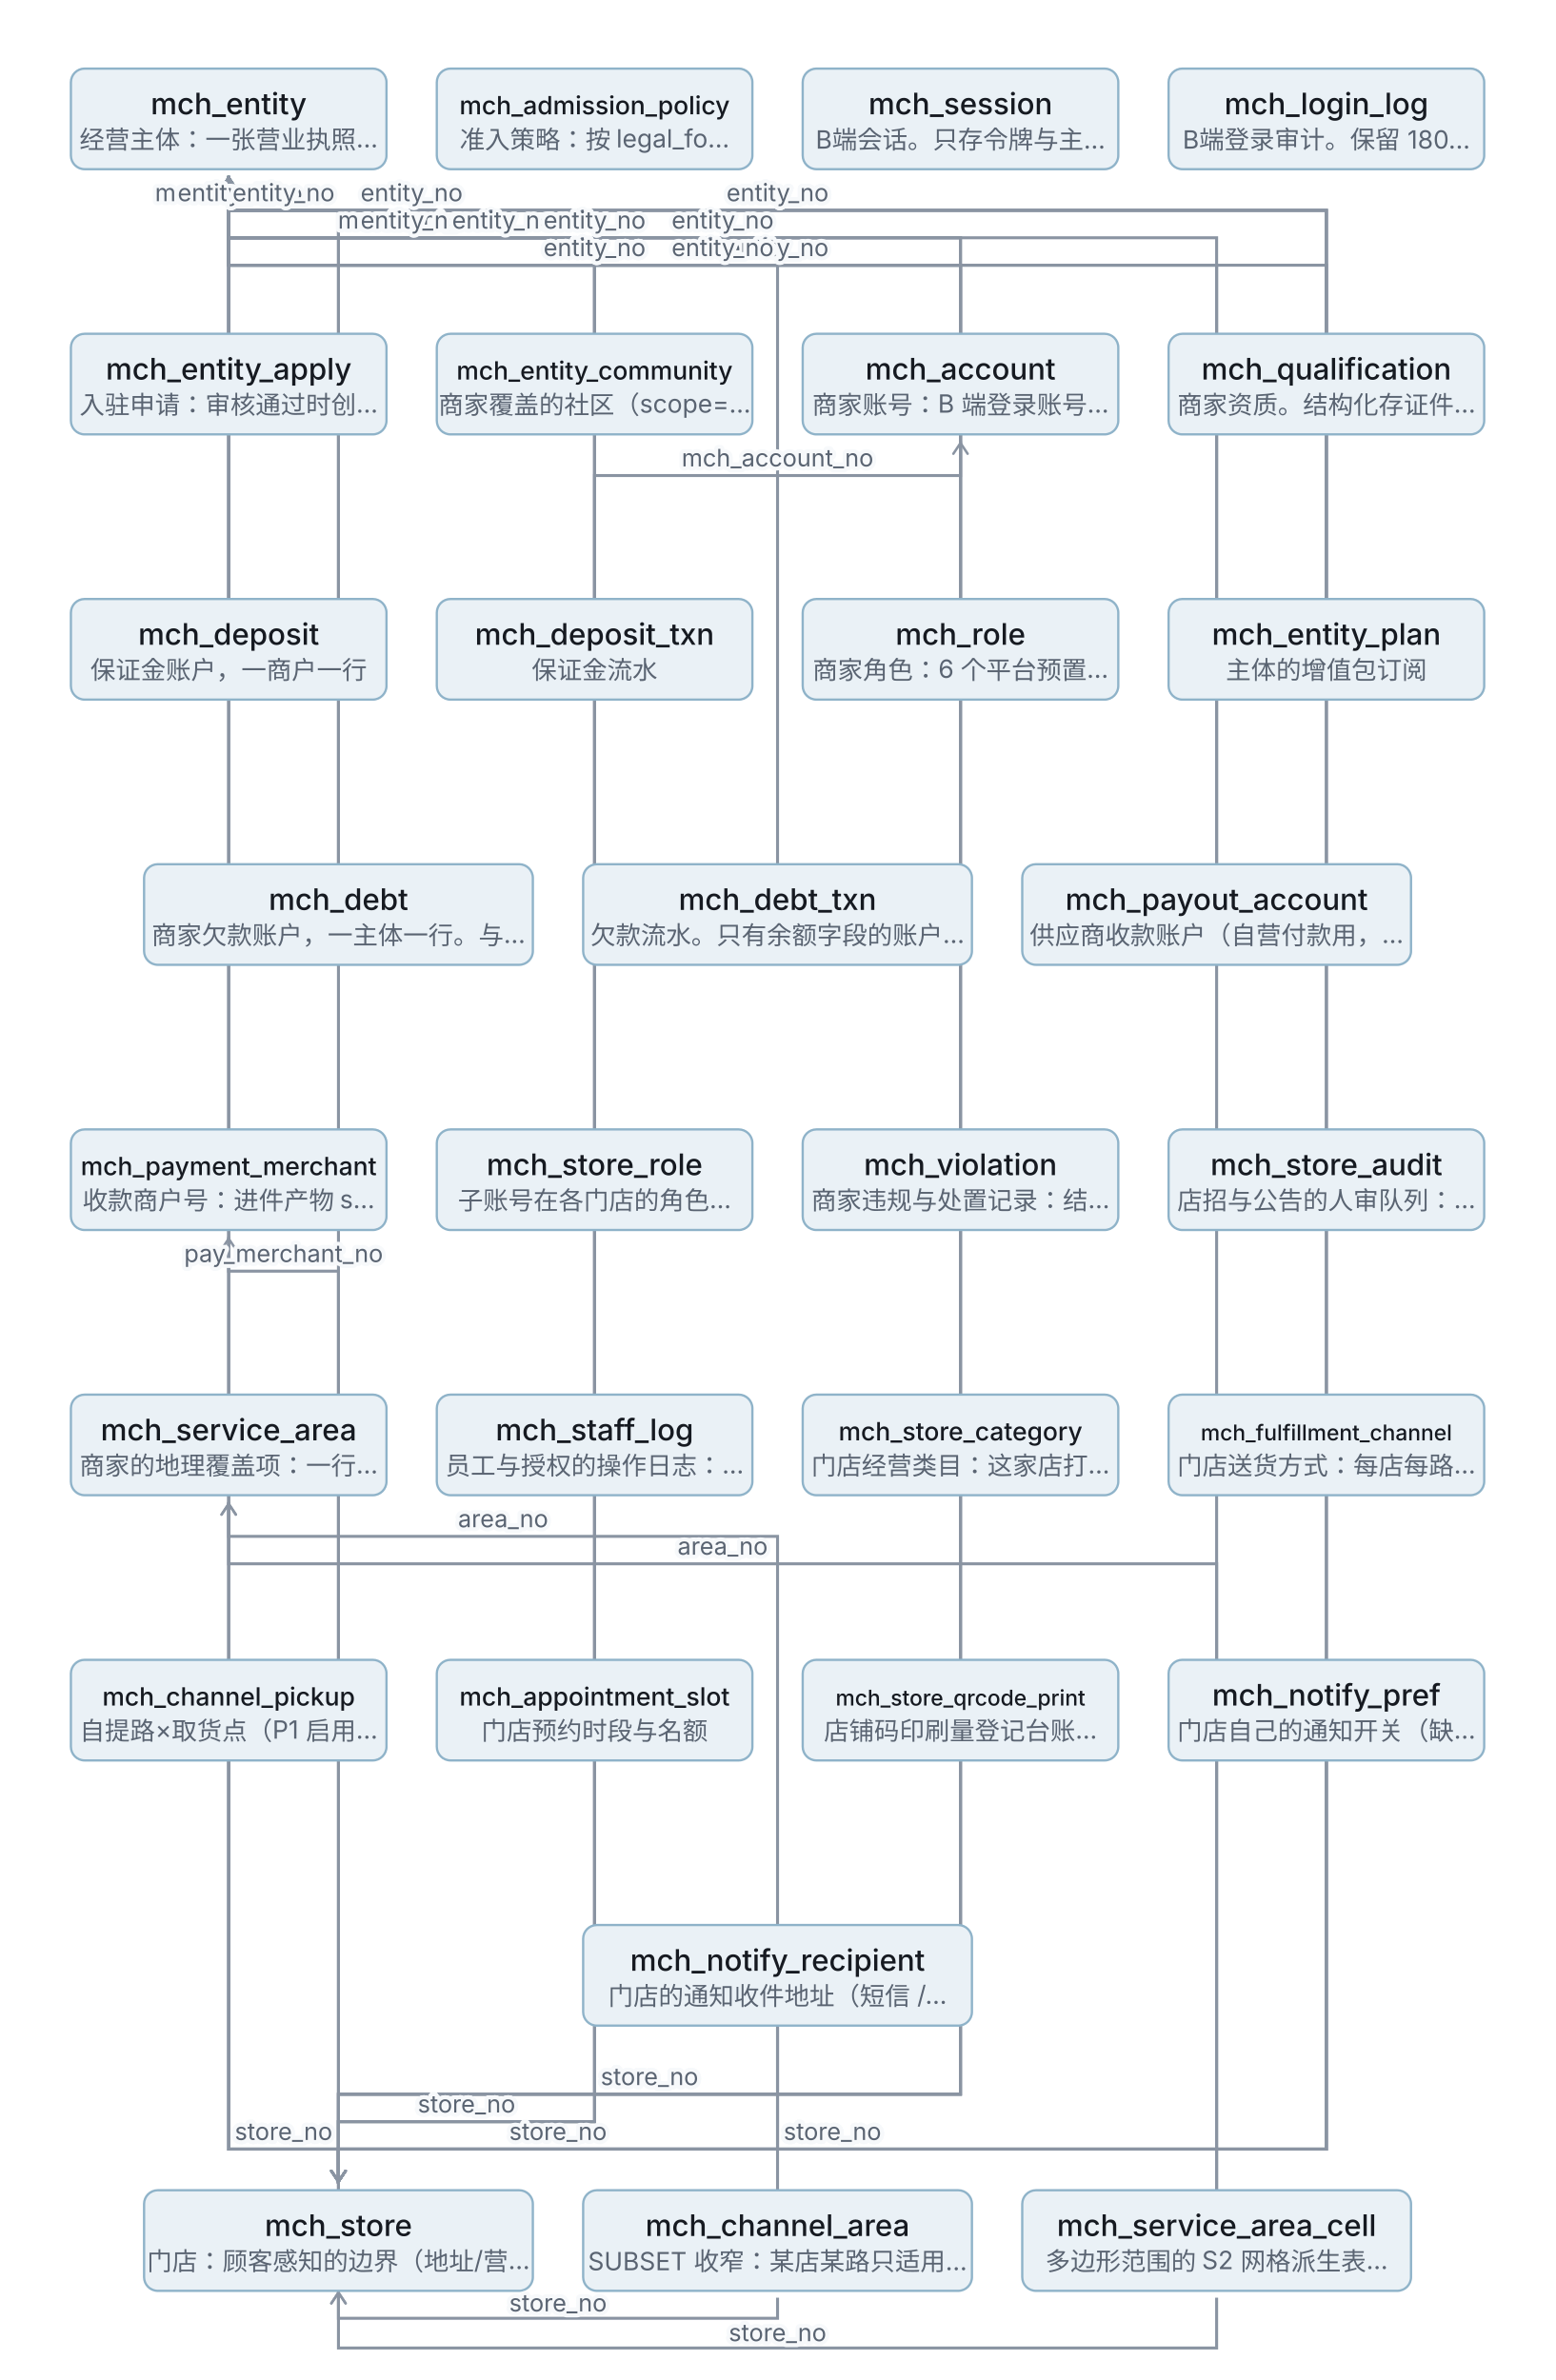
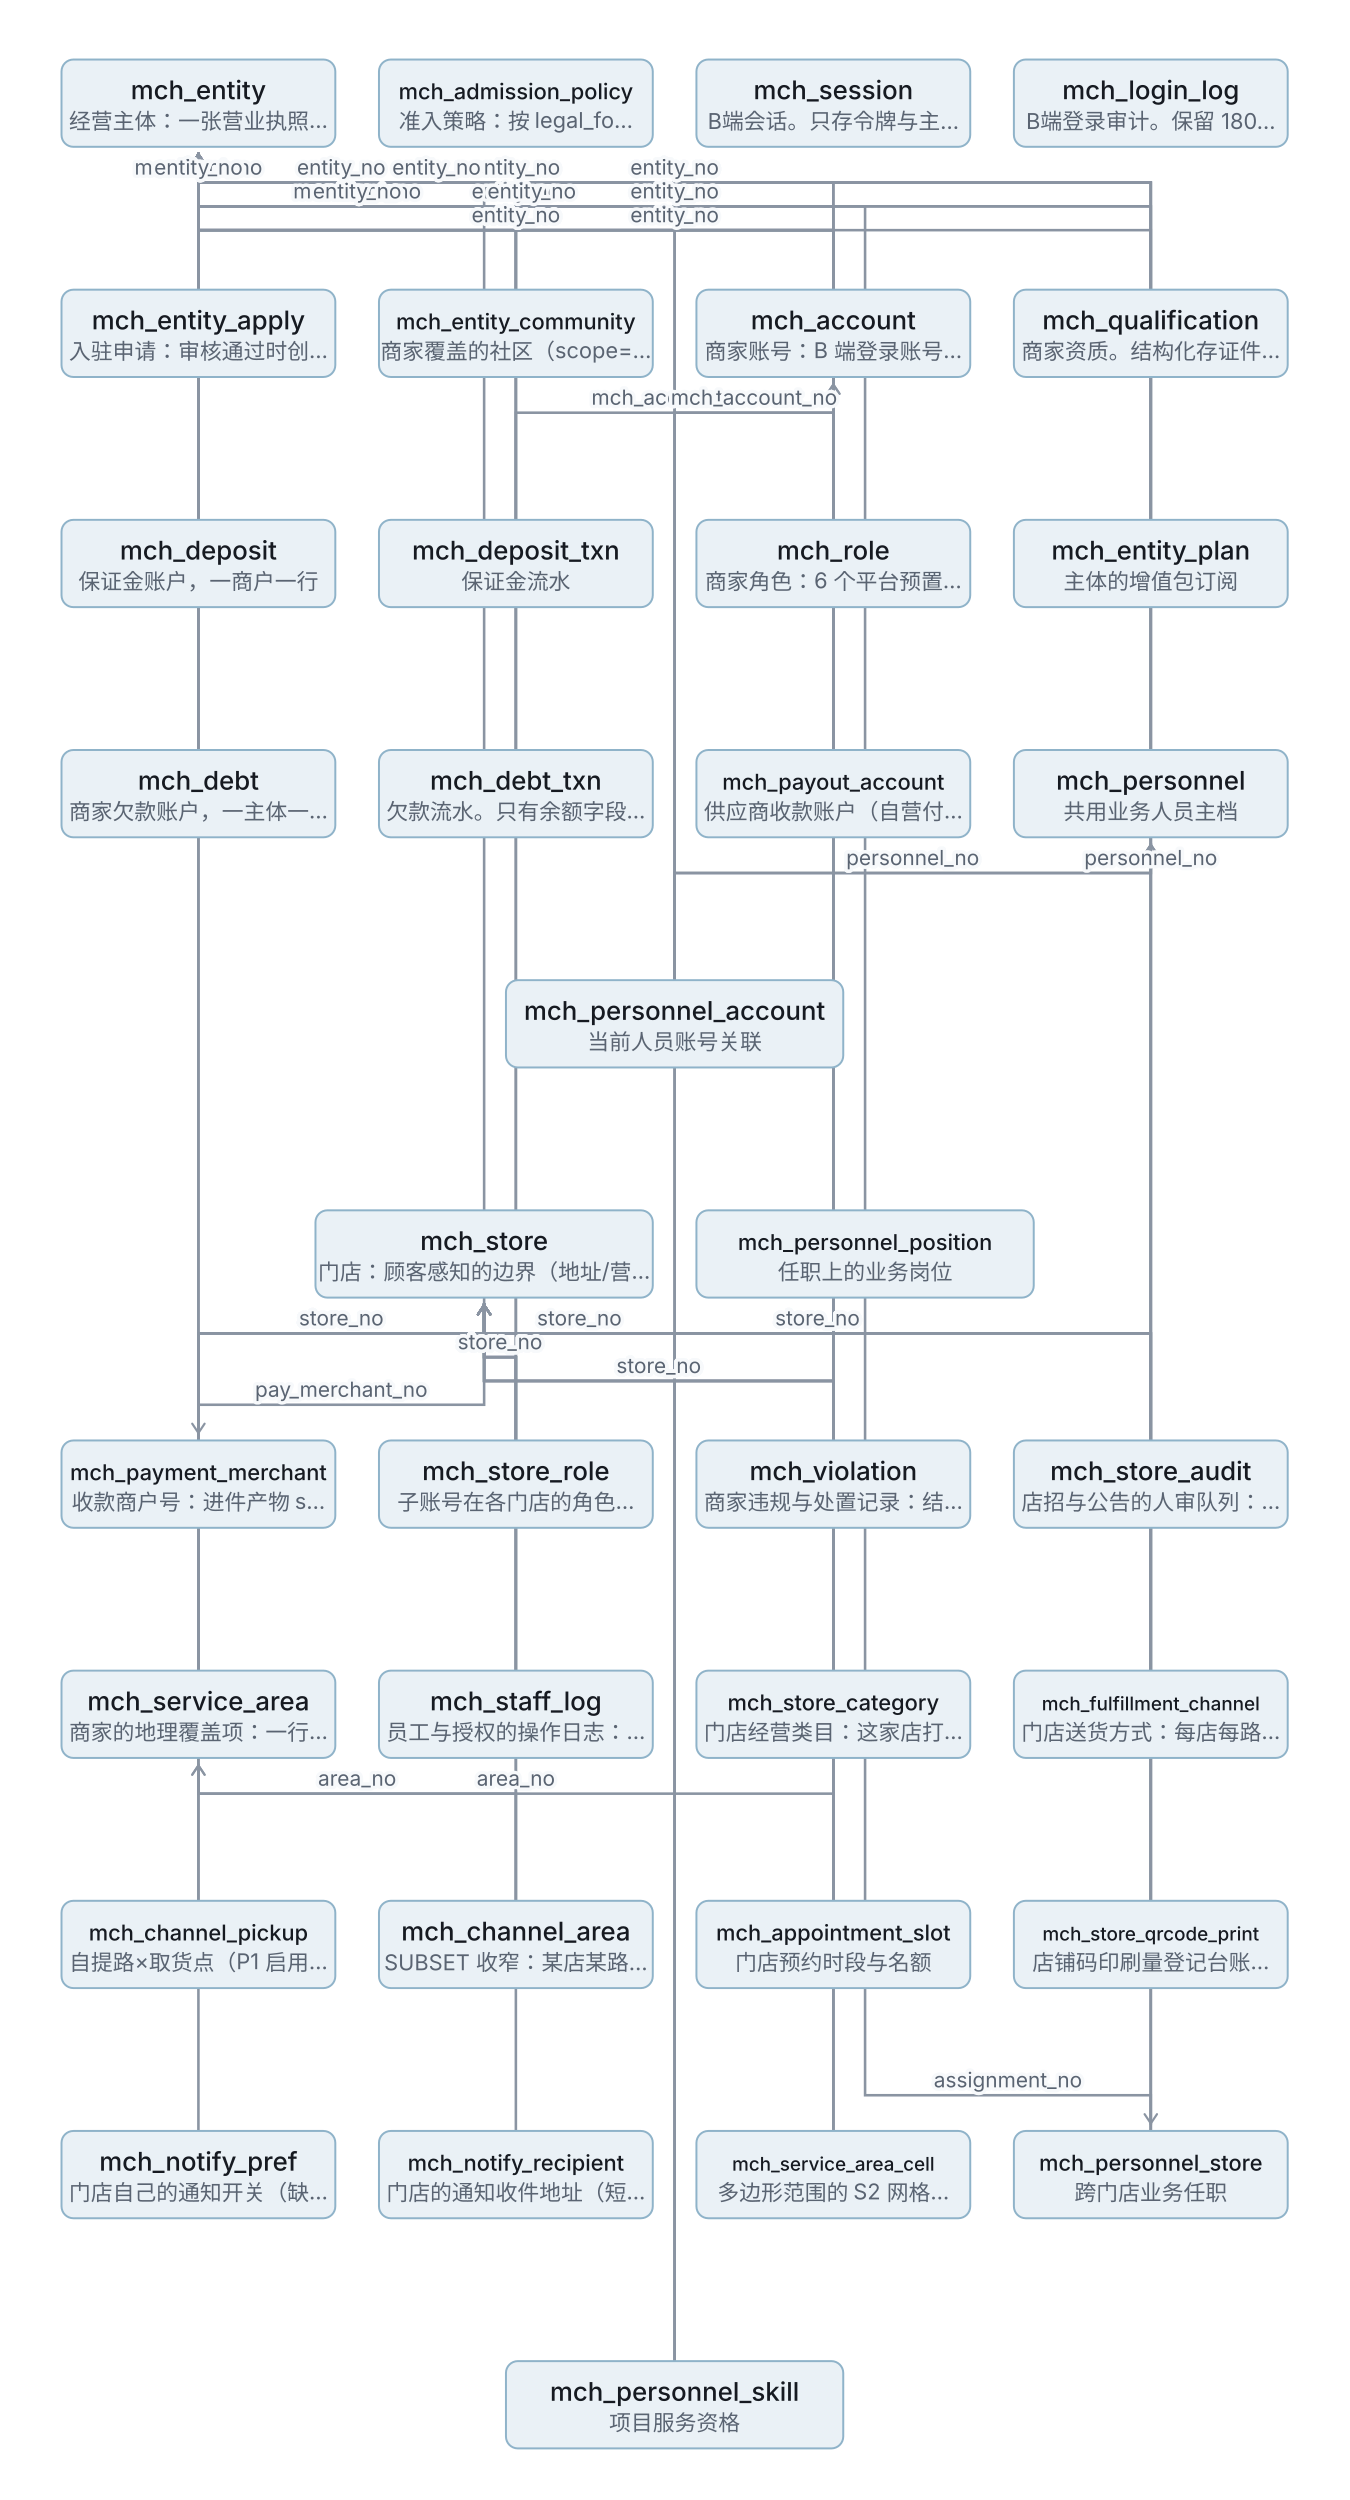
- <svg xmlns="http://www.w3.org/2000/svg" width="680" height="1041" viewBox="0 0 680 1041" role="img" font-family="system-ui,-apple-system,'PingFang SC',sans-serif">
+ <svg xmlns="http://www.w3.org/2000/svg" width="680" height="1260" viewBox="0 0 680 1260" role="img" font-family="system-ui,-apple-system,'PingFang SC',sans-serif">
  <defs>
    <marker id="a" viewBox="0 0 10 10" refX="9" refY="5" markerWidth="6" markerHeight="6" orient="auto-start-reverse">
      <path d="M2 1L8 5L2 9" fill="none" stroke="#8A94A2" stroke-width="1.4" stroke-linecap="round" />
    </marker>
    <style>.n{font-weight:500;fill:#161A21}.s{font-size:11px;fill:#5A6472}
.l{font-size:10.5px;fill:#5A6472;paint-order:stroke;stroke:#F7F9FB;stroke-width:3.5;stroke-linejoin:round}.b{font-size:11px;fill:#5A6472;letter-spacing:.1em}
.ar{stroke:#8A94A2;stroke-width:1.3;fill:none}</style>
  </defs>
  <path class="ar" d="M100 146 L100 92 L100 92 L100 77" marker-end="url(#a)" />
  <path class="ar" d="M260 146 L260 104 L100 104 L100 77" marker-end="url(#a)" />
-   <path class="ar" d="M100 494 L100 92 L100 92 L100 77" marker-end="url(#a)" />
-   <path class="ar" d="M100 538 L100 940 L148 940 L148 955" marker-end="url(#a)" />
+   <path class="ar" d="M100 726 L100 92 L100 92 L100 77" marker-end="url(#a)" />
+   <path class="ar" d="M100 726 L100 672 L244 672 L244 657" marker-end="url(#a)" />
  <path class="ar" d="M420 146 L420 116 L100 116 L100 77" marker-end="url(#a)" />
-   <path class="ar" d="M260 494 L260 208 L420 208 L420 193" marker-end="url(#a)" />
-   <path class="ar" d="M260 538 L260 928 L148 928 L148 955" marker-end="url(#a)" />
-   <path class="ar" d="M148 958 L148 92 L100 92 L100 77" marker-end="url(#a)" />
-   <path class="ar" d="M148 958 L148 556 L100 556 L100 541" marker-end="url(#a)" />
-   <path class="ar" d="M420 494 L420 104 L100 104 L100 77" marker-end="url(#a)" />
-   <path class="ar" d="M420 538 L420 916 L148 916 L148 955" marker-end="url(#a)" />
-   <path class="ar" d="M580 494 L580 116 L100 116 L100 77" marker-end="url(#a)" />
-   <path class="ar" d="M580 538 L580 940 L148 940 L148 955" marker-end="url(#a)" />
+   <path class="ar" d="M260 726 L260 208 L420 208 L420 193" marker-end="url(#a)" />
+   <path class="ar" d="M260 726 L260 684 L244 684 L244 657" marker-end="url(#a)" />
+   <path class="ar" d="M244 610 L244 92 L100 92 L100 77" marker-end="url(#a)" />
+   <path class="ar" d="M244 654 L244 708 L100 708 L100 723" marker-end="url(#a)" />
+   <path class="ar" d="M420 726 L420 104 L100 104 L100 77" marker-end="url(#a)" />
+   <path class="ar" d="M420 726 L420 696 L244 696 L244 657" marker-end="url(#a)" />
+   <path class="ar" d="M580 726 L580 116 L100 116 L100 77" marker-end="url(#a)" />
+   <path class="ar" d="M580 726 L580 672 L244 672 L244 657" marker-end="url(#a)" />
  <path class="ar" d="M580 146 L580 92 L100 92 L100 77" marker-end="url(#a)" />
  <path class="ar" d="M100 262 L100 92 L100 92 L100 77" marker-end="url(#a)" />
  <path class="ar" d="M260 262 L260 104 L100 104 L100 77" marker-end="url(#a)" />
-   <path class="ar" d="M100 610 L100 92 L100 92 L100 77" marker-end="url(#a)" />
-   <path class="ar" d="M100 654 L100 940 L148 940 L148 955" marker-end="url(#a)" />
-   <path class="ar" d="M260 610 L260 104 L100 104 L100 77" marker-end="url(#a)" />
-   <path class="ar" d="M260 654 L260 928 L148 928 L148 955" marker-end="url(#a)" />
+   <path class="ar" d="M100 842 L100 92 L100 92 L100 77" marker-end="url(#a)" />
+   <path class="ar" d="M100 842 L100 672 L244 672 L244 657" marker-end="url(#a)" />
+   <path class="ar" d="M260 842 L260 104 L100 104 L100 77" marker-end="url(#a)" />
+   <path class="ar" d="M260 842 L260 684 L244 684 L244 657" marker-end="url(#a)" />
  <path class="ar" d="M420 262 L420 116 L100 116 L100 77" marker-end="url(#a)" />
  <path class="ar" d="M580 262 L580 92 L100 92 L100 77" marker-end="url(#a)" />
-   <path class="ar" d="M420 654 L420 916 L148 916 L148 955" marker-end="url(#a)" />
-   <path class="ar" d="M420 610 L420 116 L100 116 L100 77" marker-end="url(#a)" />
-   <path class="ar" d="M580 654 L580 940 L148 940 L148 955" marker-end="url(#a)" />
-   <path class="ar" d="M580 610 L580 92 L100 92 L100 77" marker-end="url(#a)" />
-   <path class="ar" d="M100 770 L100 940 L148 940 L148 955" marker-end="url(#a)" />
-   <path class="ar" d="M148 1002 L148 1014 L340 1014 L340 1005" marker-start="url(#a)" />
-   <path class="ar" d="M340 958 L340 672 L100 672 L100 657" marker-end="url(#a)" />
-   <path class="ar" d="M260 726 L260 92 L100 92 L100 77" marker-end="url(#a)" />
-   <path class="ar" d="M260 770 L260 928 L148 928 L148 955" marker-end="url(#a)" />
-   <path class="ar" d="M148 378 L148 92 L100 92 L100 77" marker-end="url(#a)" />
-   <path class="ar" d="M340 378 L340 104 L100 104 L100 77" marker-end="url(#a)" />
-   <path class="ar" d="M420 726 L420 104 L100 104 L100 77" marker-end="url(#a)" />
-   <path class="ar" d="M420 770 L420 916 L148 916 L148 955" marker-end="url(#a)" />
-   <path class="ar" d="M532 378 L532 116 L100 116 L100 77" marker-end="url(#a)" />
-   <path class="ar" d="M580 770 L580 940 L148 940 L148 955" marker-end="url(#a)" />
-   <path class="ar" d="M340 886 L340 940 L148 940 L148 955" marker-end="url(#a)" />
-   <path class="ar" d="M532 958 L532 684 L100 684 L100 657" marker-end="url(#a)" />
-   <path class="ar" d="M532 958 L532 104 L100 104 L100 77" marker-end="url(#a)" />
-   <path class="ar" d="M148 1002 L148 1027 L532 1027 L532 1005" marker-start="url(#a)" />
+   <path class="ar" d="M420 842 L420 696 L244 696 L244 657" marker-end="url(#a)" />
+   <path class="ar" d="M420 842 L420 116 L100 116 L100 77" marker-end="url(#a)" />
+   <path class="ar" d="M580 842 L580 672 L244 672 L244 657" marker-end="url(#a)" />
+   <path class="ar" d="M580 842 L580 92 L100 92 L100 77" marker-end="url(#a)" />
+   <path class="ar" d="M100 958 L100 672 L244 672 L244 657" marker-end="url(#a)" />
+   <path class="ar" d="M260 958 L260 684 L244 684 L244 657" marker-end="url(#a)" />
+   <path class="ar" d="M260 958 L260 904 L100 904 L100 889" marker-end="url(#a)" />
+   <path class="ar" d="M420 958 L420 92 L100 92 L100 77" marker-end="url(#a)" />
+   <path class="ar" d="M420 958 L420 696 L244 696 L244 657" marker-end="url(#a)" />
+   <path class="ar" d="M100 378 L100 92 L100 92 L100 77" marker-end="url(#a)" />
+   <path class="ar" d="M260 378 L260 104 L100 104 L100 77" marker-end="url(#a)" />
+   <path class="ar" d="M580 958 L580 104 L100 104 L100 77" marker-end="url(#a)" />
+   <path class="ar" d="M580 958 L580 672 L244 672 L244 657" marker-end="url(#a)" />
+   <path class="ar" d="M420 378 L420 116 L100 116 L100 77" marker-end="url(#a)" />
+   <path class="ar" d="M100 1074 L100 672 L244 672 L244 657" marker-end="url(#a)" />
+   <path class="ar" d="M260 1074 L260 684 L244 684 L244 657" marker-end="url(#a)" />
+   <path class="ar" d="M420 1074 L420 904 L100 904 L100 889" marker-end="url(#a)" />
+   <path class="ar" d="M420 1074 L420 92 L100 92 L100 77" marker-end="url(#a)" />
+   <path class="ar" d="M420 1074 L420 696 L244 696 L244 657" marker-end="url(#a)" />
+   <path class="ar" d="M580 378 L580 92 L100 92 L100 77" marker-end="url(#a)" />
+   <path class="ar" d="M340 494 L340 92 L100 92 L100 77" marker-end="url(#a)" />
+   <path class="ar" d="M340 494 L340 440 L580 440 L580 425" marker-end="url(#a)" />
+   <path class="ar" d="M340 494 L340 208 L420 208 L420 193" marker-end="url(#a)" />
+   <path class="ar" d="M580 1074 L580 104 L100 104 L100 77" marker-end="url(#a)" />
+   <path class="ar" d="M580 1074 L580 440 L580 440 L580 425" marker-end="url(#a)" />
+   <path class="ar" d="M580 1074 L580 672 L244 672 L244 657" marker-end="url(#a)" />
+   <path class="ar" d="M436 610 L436 104 L100 104 L100 77" marker-end="url(#a)" />
+   <path class="ar" d="M436 654 L436 1056 L580 1056 L580 1071" marker-end="url(#a)" />
+   <path class="ar" d="M340 1190 L340 92 L100 92 L100 77" marker-end="url(#a)" />
+   <path class="ar" d="M340 1190 L340 440 L580 440 L580 425" marker-end="url(#a)" />
+   <path class="ar" d="M340 1190 L340 672 L244 672 L244 657" marker-end="url(#a)" />
  <rect x="31" y="30" width="138" height="44" rx="6" fill="#EAF1F6" stroke="#8FB3C9" />
  <text class="n" x="100" y="50" text-anchor="middle" font-size="13">mch_entity</text>
  <text class="s" x="100" y="65" text-anchor="middle">经营主体：一张营业执照…</text>
  <rect x="191" y="30" width="138" height="44" rx="6" fill="#EAF1F6" stroke="#8FB3C9" />
  <text class="n" x="260" y="50" text-anchor="middle" font-size="11">mch_admission_policy</text>
  <text class="s" x="260" y="65" text-anchor="middle">准入策略：按 legal_fo…</text>
  <rect x="351" y="30" width="138" height="44" rx="6" fill="#EAF1F6" stroke="#8FB3C9" />
  <text class="n" x="420" y="50" text-anchor="middle" font-size="13">mch_session</text>
  <text class="s" x="420" y="65" text-anchor="middle">B端会话。只存令牌与主…</text>
  <rect x="511" y="30" width="138" height="44" rx="6" fill="#EAF1F6" stroke="#8FB3C9" />
  <text class="n" x="580" y="50" text-anchor="middle" font-size="13">mch_login_log</text>
  <text class="s" x="580" y="65" text-anchor="middle">B端登录审计。保留 180…</text>
  <rect x="31" y="146" width="138" height="44" rx="6" fill="#EAF1F6" stroke="#8FB3C9" />
  <text class="n" x="100" y="166" text-anchor="middle" font-size="13">mch_entity_apply</text>
  <text class="s" x="100" y="181" text-anchor="middle">入驻申请：审核通过时创…</text>
  <rect x="191" y="146" width="138" height="44" rx="6" fill="#EAF1F6" stroke="#8FB3C9" />
  <text class="n" x="260" y="166" text-anchor="middle" font-size="11">mch_entity_community</text>
  <text class="s" x="260" y="181" text-anchor="middle">商家覆盖的社区（scope=…</text>
  <rect x="351" y="146" width="138" height="44" rx="6" fill="#EAF1F6" stroke="#8FB3C9" />
  <text class="n" x="420" y="166" text-anchor="middle" font-size="13">mch_account</text>
  <text class="s" x="420" y="181" text-anchor="middle">商家账号：B 端登录账号…</text>
  <rect x="511" y="146" width="138" height="44" rx="6" fill="#EAF1F6" stroke="#8FB3C9" />
  <text class="n" x="580" y="166" text-anchor="middle" font-size="13">mch_qualification</text>
  <text class="s" x="580" y="181" text-anchor="middle">商家资质。结构化存证件…</text>
  <rect x="31" y="262" width="138" height="44" rx="6" fill="#EAF1F6" stroke="#8FB3C9" />
  <text class="n" x="100" y="282" text-anchor="middle" font-size="13">mch_deposit</text>
  <text class="s" x="100" y="297" text-anchor="middle">保证金账户，一商户一行</text>
  <rect x="191" y="262" width="138" height="44" rx="6" fill="#EAF1F6" stroke="#8FB3C9" />
  <text class="n" x="260" y="282" text-anchor="middle" font-size="13">mch_deposit_txn</text>
  <text class="s" x="260" y="297" text-anchor="middle">保证金流水</text>
  <rect x="351" y="262" width="138" height="44" rx="6" fill="#EAF1F6" stroke="#8FB3C9" />
  <text class="n" x="420" y="282" text-anchor="middle" font-size="13">mch_role</text>
  <text class="s" x="420" y="297" text-anchor="middle">商家角色：6 个平台预置…</text>
  <rect x="511" y="262" width="138" height="44" rx="6" fill="#EAF1F6" stroke="#8FB3C9" />
  <text class="n" x="580" y="282" text-anchor="middle" font-size="13">mch_entity_plan</text>
  <text class="s" x="580" y="297" text-anchor="middle">主体的增值包订阅</text>
-   <rect x="63" y="378" width="170" height="44" rx="6" fill="#EAF1F6" stroke="#8FB3C9" />
-   <text class="n" x="148" y="398" text-anchor="middle" font-size="13">mch_debt</text>
-   <text class="s" x="148" y="413" text-anchor="middle">商家欠款账户，一主体一行。与…</text>
-   <rect x="255" y="378" width="170" height="44" rx="6" fill="#EAF1F6" stroke="#8FB3C9" />
-   <text class="n" x="340" y="398" text-anchor="middle" font-size="13">mch_debt_txn</text>
-   <text class="s" x="340" y="413" text-anchor="middle">欠款流水。只有余额字段的账户…</text>
-   <rect x="447" y="378" width="170" height="44" rx="6" fill="#EAF1F6" stroke="#8FB3C9" />
-   <text class="n" x="532" y="398" text-anchor="middle" font-size="13">mch_payout_account</text>
-   <text class="s" x="532" y="413" text-anchor="middle">供应商收款账户（自营付款用，…</text>
-   <rect x="31" y="494" width="138" height="44" rx="6" fill="#EAF1F6" stroke="#8FB3C9" />
-   <text class="n" x="100" y="514" text-anchor="middle" font-size="11">mch_payment_merchant</text>
-   <text class="s" x="100" y="529" text-anchor="middle">收款商户号：进件产物 s…</text>
-   <rect x="191" y="494" width="138" height="44" rx="6" fill="#EAF1F6" stroke="#8FB3C9" />
-   <text class="n" x="260" y="514" text-anchor="middle" font-size="13">mch_store_role</text>
-   <text class="s" x="260" y="529" text-anchor="middle">子账号在各门店的角色…</text>
-   <rect x="351" y="494" width="138" height="44" rx="6" fill="#EAF1F6" stroke="#8FB3C9" />
-   <text class="n" x="420" y="514" text-anchor="middle" font-size="13">mch_violation</text>
-   <text class="s" x="420" y="529" text-anchor="middle">商家违规与处置记录：结…</text>
-   <rect x="511" y="494" width="138" height="44" rx="6" fill="#EAF1F6" stroke="#8FB3C9" />
-   <text class="n" x="580" y="514" text-anchor="middle" font-size="13">mch_store_audit</text>
-   <text class="s" x="580" y="529" text-anchor="middle">店招与公告的人审队列：…</text>
-   <rect x="31" y="610" width="138" height="44" rx="6" fill="#EAF1F6" stroke="#8FB3C9" />
-   <text class="n" x="100" y="630" text-anchor="middle" font-size="13">mch_service_area</text>
-   <text class="s" x="100" y="645" text-anchor="middle">商家的地理覆盖项：一行…</text>
-   <rect x="191" y="610" width="138" height="44" rx="6" fill="#EAF1F6" stroke="#8FB3C9" />
-   <text class="n" x="260" y="630" text-anchor="middle" font-size="13">mch_staff_log</text>
-   <text class="s" x="260" y="645" text-anchor="middle">员工与授权的操作日志：…</text>
-   <rect x="351" y="610" width="138" height="44" rx="6" fill="#EAF1F6" stroke="#8FB3C9" />
-   <text class="n" x="420" y="630" text-anchor="middle" font-size="11">mch_store_category</text>
-   <text class="s" x="420" y="645" text-anchor="middle">门店经营类目：这家店打…</text>
-   <rect x="511" y="610" width="138" height="44" rx="6" fill="#EAF1F6" stroke="#8FB3C9" />
-   <text class="n" x="580" y="630" text-anchor="middle" font-size="9.5">mch_fulfillment_channel</text>
-   <text class="s" x="580" y="645" text-anchor="middle">门店送货方式：每店每路…</text>
+   <rect x="31" y="378" width="138" height="44" rx="6" fill="#EAF1F6" stroke="#8FB3C9" />
+   <text class="n" x="100" y="398" text-anchor="middle" font-size="13">mch_debt</text>
+   <text class="s" x="100" y="413" text-anchor="middle">商家欠款账户，一主体一…</text>
+   <rect x="191" y="378" width="138" height="44" rx="6" fill="#EAF1F6" stroke="#8FB3C9" />
+   <text class="n" x="260" y="398" text-anchor="middle" font-size="13">mch_debt_txn</text>
+   <text class="s" x="260" y="413" text-anchor="middle">欠款流水。只有余额字段…</text>
+   <rect x="351" y="378" width="138" height="44" rx="6" fill="#EAF1F6" stroke="#8FB3C9" />
+   <text class="n" x="420" y="398" text-anchor="middle" font-size="11">mch_payout_account</text>
+   <text class="s" x="420" y="413" text-anchor="middle">供应商收款账户（自营付…</text>
+   <rect x="511" y="378" width="138" height="44" rx="6" fill="#EAF1F6" stroke="#8FB3C9" />
+   <text class="n" x="580" y="398" text-anchor="middle" font-size="13">mch_personnel</text>
+   <text class="s" x="580" y="413" text-anchor="middle">共用业务人员主档</text>
+   <rect x="255" y="494" width="170" height="44" rx="6" fill="#EAF1F6" stroke="#8FB3C9" />
+   <text class="n" x="340" y="514" text-anchor="middle" font-size="13">mch_personnel_account</text>
+   <text class="s" x="340" y="529" text-anchor="middle">当前人员账号关联</text>
+   <rect x="159" y="610" width="170" height="44" rx="6" fill="#EAF1F6" stroke="#8FB3C9" />
+   <text class="n" x="244" y="630" text-anchor="middle" font-size="13">mch_store</text>
+   <text class="s" x="244" y="645" text-anchor="middle">门店：顾客感知的边界（地址/营…</text>
+   <rect x="351" y="610" width="170" height="44" rx="6" fill="#EAF1F6" stroke="#8FB3C9" />
+   <text class="n" x="436" y="630" text-anchor="middle" font-size="11">mch_personnel_position</text>
+   <text class="s" x="436" y="645" text-anchor="middle">任职上的业务岗位</text>
  <rect x="31" y="726" width="138" height="44" rx="6" fill="#EAF1F6" stroke="#8FB3C9" />
-   <text class="n" x="100" y="746" text-anchor="middle" font-size="11">mch_channel_pickup</text>
-   <text class="s" x="100" y="761" text-anchor="middle">自提路×取货点（P1 启用…</text>
+   <text class="n" x="100" y="746" text-anchor="middle" font-size="11">mch_payment_merchant</text>
+   <text class="s" x="100" y="761" text-anchor="middle">收款商户号：进件产物 s…</text>
  <rect x="191" y="726" width="138" height="44" rx="6" fill="#EAF1F6" stroke="#8FB3C9" />
-   <text class="n" x="260" y="746" text-anchor="middle" font-size="11">mch_appointment_slot</text>
-   <text class="s" x="260" y="761" text-anchor="middle">门店预约时段与名额</text>
+   <text class="n" x="260" y="746" text-anchor="middle" font-size="13">mch_store_role</text>
+   <text class="s" x="260" y="761" text-anchor="middle">子账号在各门店的角色…</text>
  <rect x="351" y="726" width="138" height="44" rx="6" fill="#EAF1F6" stroke="#8FB3C9" />
-   <text class="n" x="420" y="746" text-anchor="middle" font-size="9.5">mch_store_qrcode_print</text>
-   <text class="s" x="420" y="761" text-anchor="middle">店铺码印刷量登记台账…</text>
+   <text class="n" x="420" y="746" text-anchor="middle" font-size="13">mch_violation</text>
+   <text class="s" x="420" y="761" text-anchor="middle">商家违规与处置记录：结…</text>
  <rect x="511" y="726" width="138" height="44" rx="6" fill="#EAF1F6" stroke="#8FB3C9" />
-   <text class="n" x="580" y="746" text-anchor="middle" font-size="13">mch_notify_pref</text>
-   <text class="s" x="580" y="761" text-anchor="middle">门店自己的通知开关（缺…</text>
-   <rect x="255" y="842" width="170" height="44" rx="6" fill="#EAF1F6" stroke="#8FB3C9" />
-   <text class="n" x="340" y="862" text-anchor="middle" font-size="13">mch_notify_recipient</text>
-   <text class="s" x="340" y="877" text-anchor="middle">门店的通知收件地址（短信 /…</text>
-   <rect x="63" y="958" width="170" height="44" rx="6" fill="#EAF1F6" stroke="#8FB3C9" />
-   <text class="n" x="148" y="978" text-anchor="middle" font-size="13">mch_store</text>
-   <text class="s" x="148" y="993" text-anchor="middle">门店：顾客感知的边界（地址/营…</text>
-   <rect x="255" y="958" width="170" height="44" rx="6" fill="#EAF1F6" stroke="#8FB3C9" />
-   <text class="n" x="340" y="978" text-anchor="middle" font-size="13">mch_channel_area</text>
-   <text class="s" x="340" y="993" text-anchor="middle">SUBSET 收窄：某店某路只适用…</text>
-   <rect x="447" y="958" width="170" height="44" rx="6" fill="#EAF1F6" stroke="#8FB3C9" />
-   <text class="n" x="532" y="978" text-anchor="middle" font-size="13">mch_service_area_cell</text>
-   <text class="s" x="532" y="993" text-anchor="middle">多边形范围的 S2 网格派生表…</text>
+   <text class="n" x="580" y="746" text-anchor="middle" font-size="13">mch_store_audit</text>
+   <text class="s" x="580" y="761" text-anchor="middle">店招与公告的人审队列：…</text>
+   <rect x="31" y="842" width="138" height="44" rx="6" fill="#EAF1F6" stroke="#8FB3C9" />
+   <text class="n" x="100" y="862" text-anchor="middle" font-size="13">mch_service_area</text>
+   <text class="s" x="100" y="877" text-anchor="middle">商家的地理覆盖项：一行…</text>
+   <rect x="191" y="842" width="138" height="44" rx="6" fill="#EAF1F6" stroke="#8FB3C9" />
+   <text class="n" x="260" y="862" text-anchor="middle" font-size="13">mch_staff_log</text>
+   <text class="s" x="260" y="877" text-anchor="middle">员工与授权的操作日志：…</text>
+   <rect x="351" y="842" width="138" height="44" rx="6" fill="#EAF1F6" stroke="#8FB3C9" />
+   <text class="n" x="420" y="862" text-anchor="middle" font-size="11">mch_store_category</text>
+   <text class="s" x="420" y="877" text-anchor="middle">门店经营类目：这家店打…</text>
+   <rect x="511" y="842" width="138" height="44" rx="6" fill="#EAF1F6" stroke="#8FB3C9" />
+   <text class="n" x="580" y="862" text-anchor="middle" font-size="9.5">mch_fulfillment_channel</text>
+   <text class="s" x="580" y="877" text-anchor="middle">门店送货方式：每店每路…</text>
+   <rect x="31" y="958" width="138" height="44" rx="6" fill="#EAF1F6" stroke="#8FB3C9" />
+   <text class="n" x="100" y="978" text-anchor="middle" font-size="11">mch_channel_pickup</text>
+   <text class="s" x="100" y="993" text-anchor="middle">自提路×取货点（P1 启用…</text>
+   <rect x="191" y="958" width="138" height="44" rx="6" fill="#EAF1F6" stroke="#8FB3C9" />
+   <text class="n" x="260" y="978" text-anchor="middle" font-size="13">mch_channel_area</text>
+   <text class="s" x="260" y="993" text-anchor="middle">SUBSET 收窄：某店某路…</text>
+   <rect x="351" y="958" width="138" height="44" rx="6" fill="#EAF1F6" stroke="#8FB3C9" />
+   <text class="n" x="420" y="978" text-anchor="middle" font-size="11">mch_appointment_slot</text>
+   <text class="s" x="420" y="993" text-anchor="middle">门店预约时段与名额</text>
+   <rect x="511" y="958" width="138" height="44" rx="6" fill="#EAF1F6" stroke="#8FB3C9" />
+   <text class="n" x="580" y="978" text-anchor="middle" font-size="9.5">mch_store_qrcode_print</text>
+   <text class="s" x="580" y="993" text-anchor="middle">店铺码印刷量登记台账…</text>
+   <rect x="31" y="1074" width="138" height="44" rx="6" fill="#EAF1F6" stroke="#8FB3C9" />
+   <text class="n" x="100" y="1094" text-anchor="middle" font-size="13">mch_notify_pref</text>
+   <text class="s" x="100" y="1109" text-anchor="middle">门店自己的通知开关（缺…</text>
+   <rect x="191" y="1074" width="138" height="44" rx="6" fill="#EAF1F6" stroke="#8FB3C9" />
+   <text class="n" x="260" y="1094" text-anchor="middle" font-size="11">mch_notify_recipient</text>
+   <text class="s" x="260" y="1109" text-anchor="middle">门店的通知收件地址（短…</text>
+   <rect x="351" y="1074" width="138" height="44" rx="6" fill="#EAF1F6" stroke="#8FB3C9" />
+   <text class="n" x="420" y="1094" text-anchor="middle" font-size="9.5">mch_service_area_cell</text>
+   <text class="s" x="420" y="1109" text-anchor="middle">多边形范围的 S2 网格…</text>
+   <rect x="511" y="1074" width="138" height="44" rx="6" fill="#EAF1F6" stroke="#8FB3C9" />
+   <text class="n" x="580" y="1094" text-anchor="middle" font-size="11">mch_personnel_store</text>
+   <text class="s" x="580" y="1109" text-anchor="middle">跨门店业务任职</text>
+   <rect x="255" y="1190" width="170" height="44" rx="6" fill="#EAF1F6" stroke="#8FB3C9" />
+   <text class="n" x="340" y="1210" text-anchor="middle" font-size="13">mch_personnel_skill</text>
+   <text class="s" x="340" y="1225" text-anchor="middle">项目服务资格</text>
  <text class="l" x="100" y="88" text-anchor="middle">entity_no</text>
  <text class="l" x="180" y="100" text-anchor="middle">entity_no</text>
  <text class="l" x="100" y="88" text-anchor="middle">entity_no</text>
-   <text class="l" x="124" y="936" text-anchor="middle">store_no</text>
+   <text class="l" x="172" y="668" text-anchor="middle">store_no</text>
  <text class="l" x="260" y="112" text-anchor="middle">entity_no</text>
  <text class="l" x="340" y="204" text-anchor="middle">mch_account_no</text>
-   <text class="l" x="204" y="924" text-anchor="middle">store_no</text>
-   <text class="l" x="124" y="88" text-anchor="middle">entity_no</text>
-   <text class="l" x="124" y="552" text-anchor="middle">pay_merchant_no</text>
+   <text class="l" x="252" y="680" text-anchor="middle">store_no</text>
+   <text class="l" x="172" y="88" text-anchor="middle">entity_no</text>
+   <text class="l" x="172" y="704" text-anchor="middle">pay_merchant_no</text>
  <text class="l" x="260" y="100" text-anchor="middle">entity_no</text>
-   <text class="l" x="284" y="912" text-anchor="middle">store_no</text>
+   <text class="l" x="332" y="692" text-anchor="middle">store_no</text>
  <text class="l" x="340" y="112" text-anchor="middle">entity_no</text>
-   <text class="l" x="364" y="936" text-anchor="middle">store_no</text>
+   <text class="l" x="412" y="668" text-anchor="middle">store_no</text>
  <text class="l" x="340" y="88" text-anchor="middle">entity_no</text>
  <text class="l" x="100" y="88" text-anchor="middle">merchant_no</text>
  <text class="l" x="180" y="100" text-anchor="middle">merchant_no</text>
  <text class="l" x="100" y="88" text-anchor="middle">entity_no</text>
-   <text class="l" x="124" y="936" text-anchor="middle">store_no</text>
+   <text class="l" x="172" y="668" text-anchor="middle">store_no</text>
  <text class="l" x="180" y="100" text-anchor="middle">entity_no</text>
-   <text class="l" x="204" y="924" text-anchor="middle">store_no</text>
-   <text class="l" x="260" y="112" text-anchor="middle">entity_no</text>
-   <text class="l" x="340" y="88" text-anchor="middle">entity_no</text>
-   <text class="l" x="284" y="912" text-anchor="middle">store_no</text>
-   <text class="l" x="260" y="112" text-anchor="middle">entity_no</text>
-   <text class="l" x="364" y="936" text-anchor="middle">store_no</text>
-   <text class="l" x="340" y="88" text-anchor="middle">entity_no</text>
-   <text class="l" x="124" y="936" text-anchor="middle">store_no</text>
-   <text class="l" x="244" y="1011" text-anchor="middle">store_no</text>
-   <text class="l" x="220" y="668" text-anchor="middle">area_no</text>
-   <text class="l" x="180" y="88" text-anchor="middle">entity_no</text>
-   <text class="l" x="204" y="924" text-anchor="middle">store_no</text>
-   <text class="l" x="124" y="88" text-anchor="middle">entity_no</text>
-   <text class="l" x="220" y="100" text-anchor="middle">entity_no</text>
-   <text class="l" x="260" y="100" text-anchor="middle">entity_no</text>
-   <text class="l" x="284" y="912" text-anchor="middle">store_no</text>
-   <text class="l" x="316" y="112" text-anchor="middle">entity_no</text>
-   <text class="l" x="364" y="936" text-anchor="middle">store_no</text>
-   <text class="l" x="244" y="936" text-anchor="middle">store_no</text>
-   <text class="l" x="316" y="680" text-anchor="middle">area_no</text>
-   <text class="l" x="316" y="100" text-anchor="middle">entity_no</text>
-   <text class="l" x="340" y="1024" text-anchor="middle">store_no</text>
+   <text class="l" x="252" y="680" text-anchor="middle">store_no</text>
+   <text class="l" x="260" y="112" text-anchor="middle">entity_no</text>
+   <text class="l" x="340" y="88" text-anchor="middle">entity_no</text>
+   <text class="l" x="332" y="692" text-anchor="middle">store_no</text>
+   <text class="l" x="260" y="112" text-anchor="middle">entity_no</text>
+   <text class="l" x="412" y="668" text-anchor="middle">store_no</text>
+   <text class="l" x="340" y="88" text-anchor="middle">entity_no</text>
+   <text class="l" x="172" y="668" text-anchor="middle">store_no</text>
+   <text class="l" x="252" y="680" text-anchor="middle">store_no</text>
+   <text class="l" x="180" y="900" text-anchor="middle">area_no</text>
+   <text class="l" x="260" y="88" text-anchor="middle">entity_no</text>
+   <text class="l" x="332" y="692" text-anchor="middle">store_no</text>
+   <text class="l" x="100" y="88" text-anchor="middle">entity_no</text>
+   <text class="l" x="180" y="100" text-anchor="middle">entity_no</text>
+   <text class="l" x="340" y="100" text-anchor="middle">entity_no</text>
+   <text class="l" x="412" y="668" text-anchor="middle">store_no</text>
+   <text class="l" x="260" y="112" text-anchor="middle">entity_no</text>
+   <text class="l" x="172" y="668" text-anchor="middle">store_no</text>
+   <text class="l" x="252" y="680" text-anchor="middle">store_no</text>
+   <text class="l" x="260" y="900" text-anchor="middle">area_no</text>
+   <text class="l" x="260" y="88" text-anchor="middle">entity_no</text>
+   <text class="l" x="332" y="692" text-anchor="middle">store_no</text>
+   <text class="l" x="340" y="88" text-anchor="middle">entity_no</text>
+   <text class="l" x="220" y="88" text-anchor="middle">entity_no</text>
+   <text class="l" x="460" y="436" text-anchor="middle">personnel_no</text>
+   <text class="l" x="380" y="204" text-anchor="middle">mch_account_no</text>
+   <text class="l" x="340" y="100" text-anchor="middle">entity_no</text>
+   <text class="l" x="580" y="436" text-anchor="middle">personnel_no</text>
+   <text class="l" x="412" y="668" text-anchor="middle">store_no</text>
+   <text class="l" x="268" y="100" text-anchor="middle">entity_no</text>
+   <text class="l" x="508" y="1052" text-anchor="middle">assignment_no</text>
+   <text class="l" x="220" y="88" text-anchor="middle">entity_no</text>
+   <text class="l" x="460" y="436" text-anchor="middle">personnel_no</text>
+   <text class="l" x="292" y="668" text-anchor="middle">store_no</text>
</svg>
